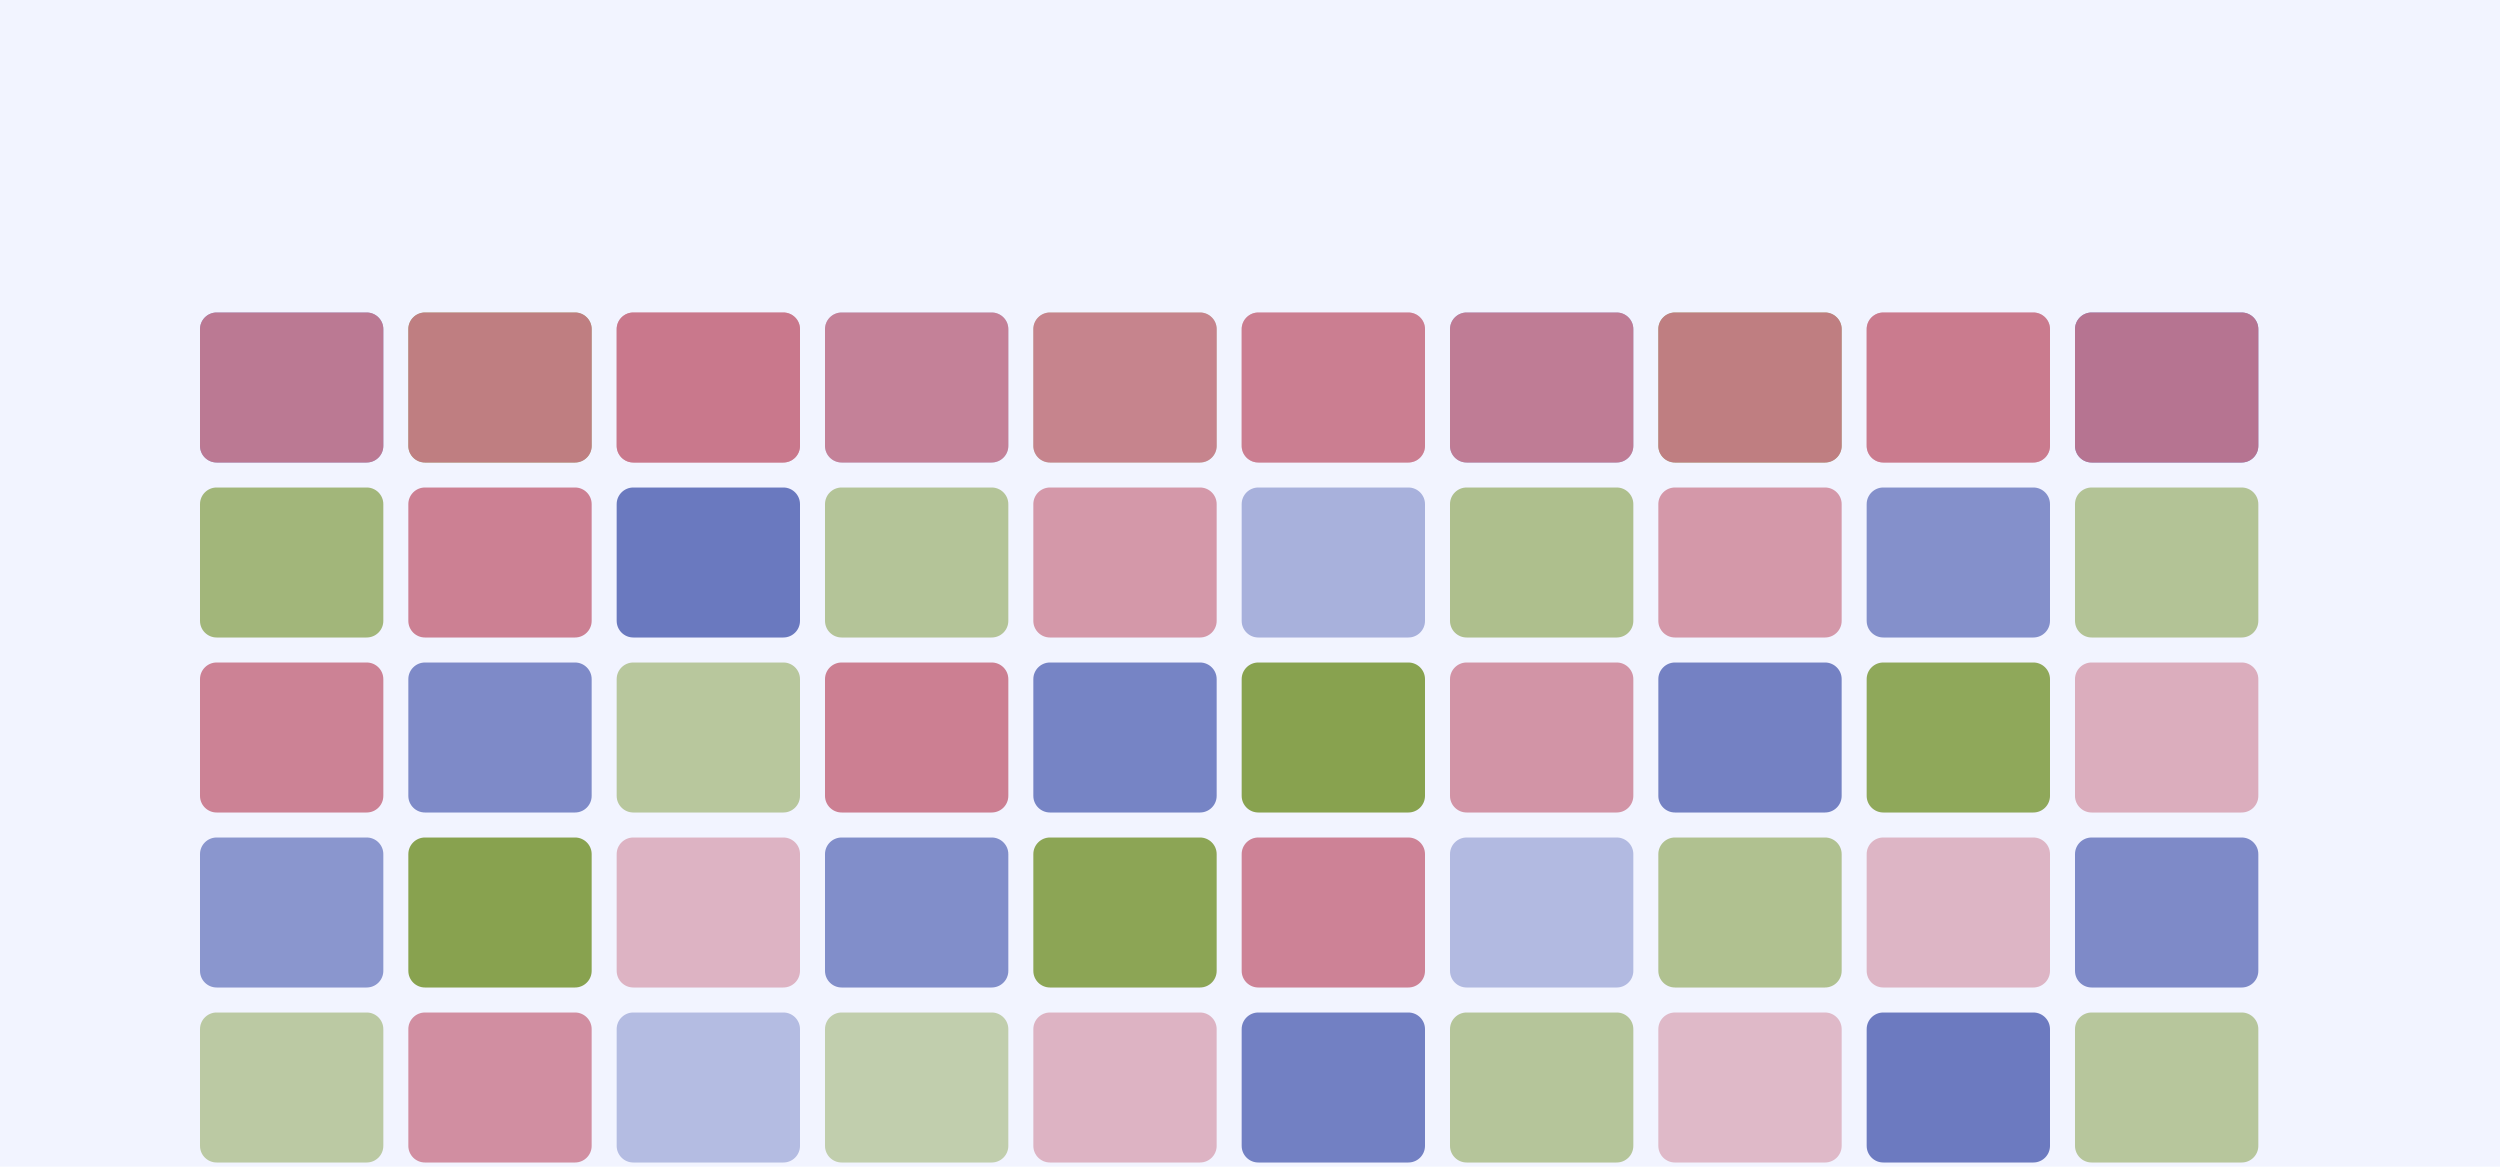
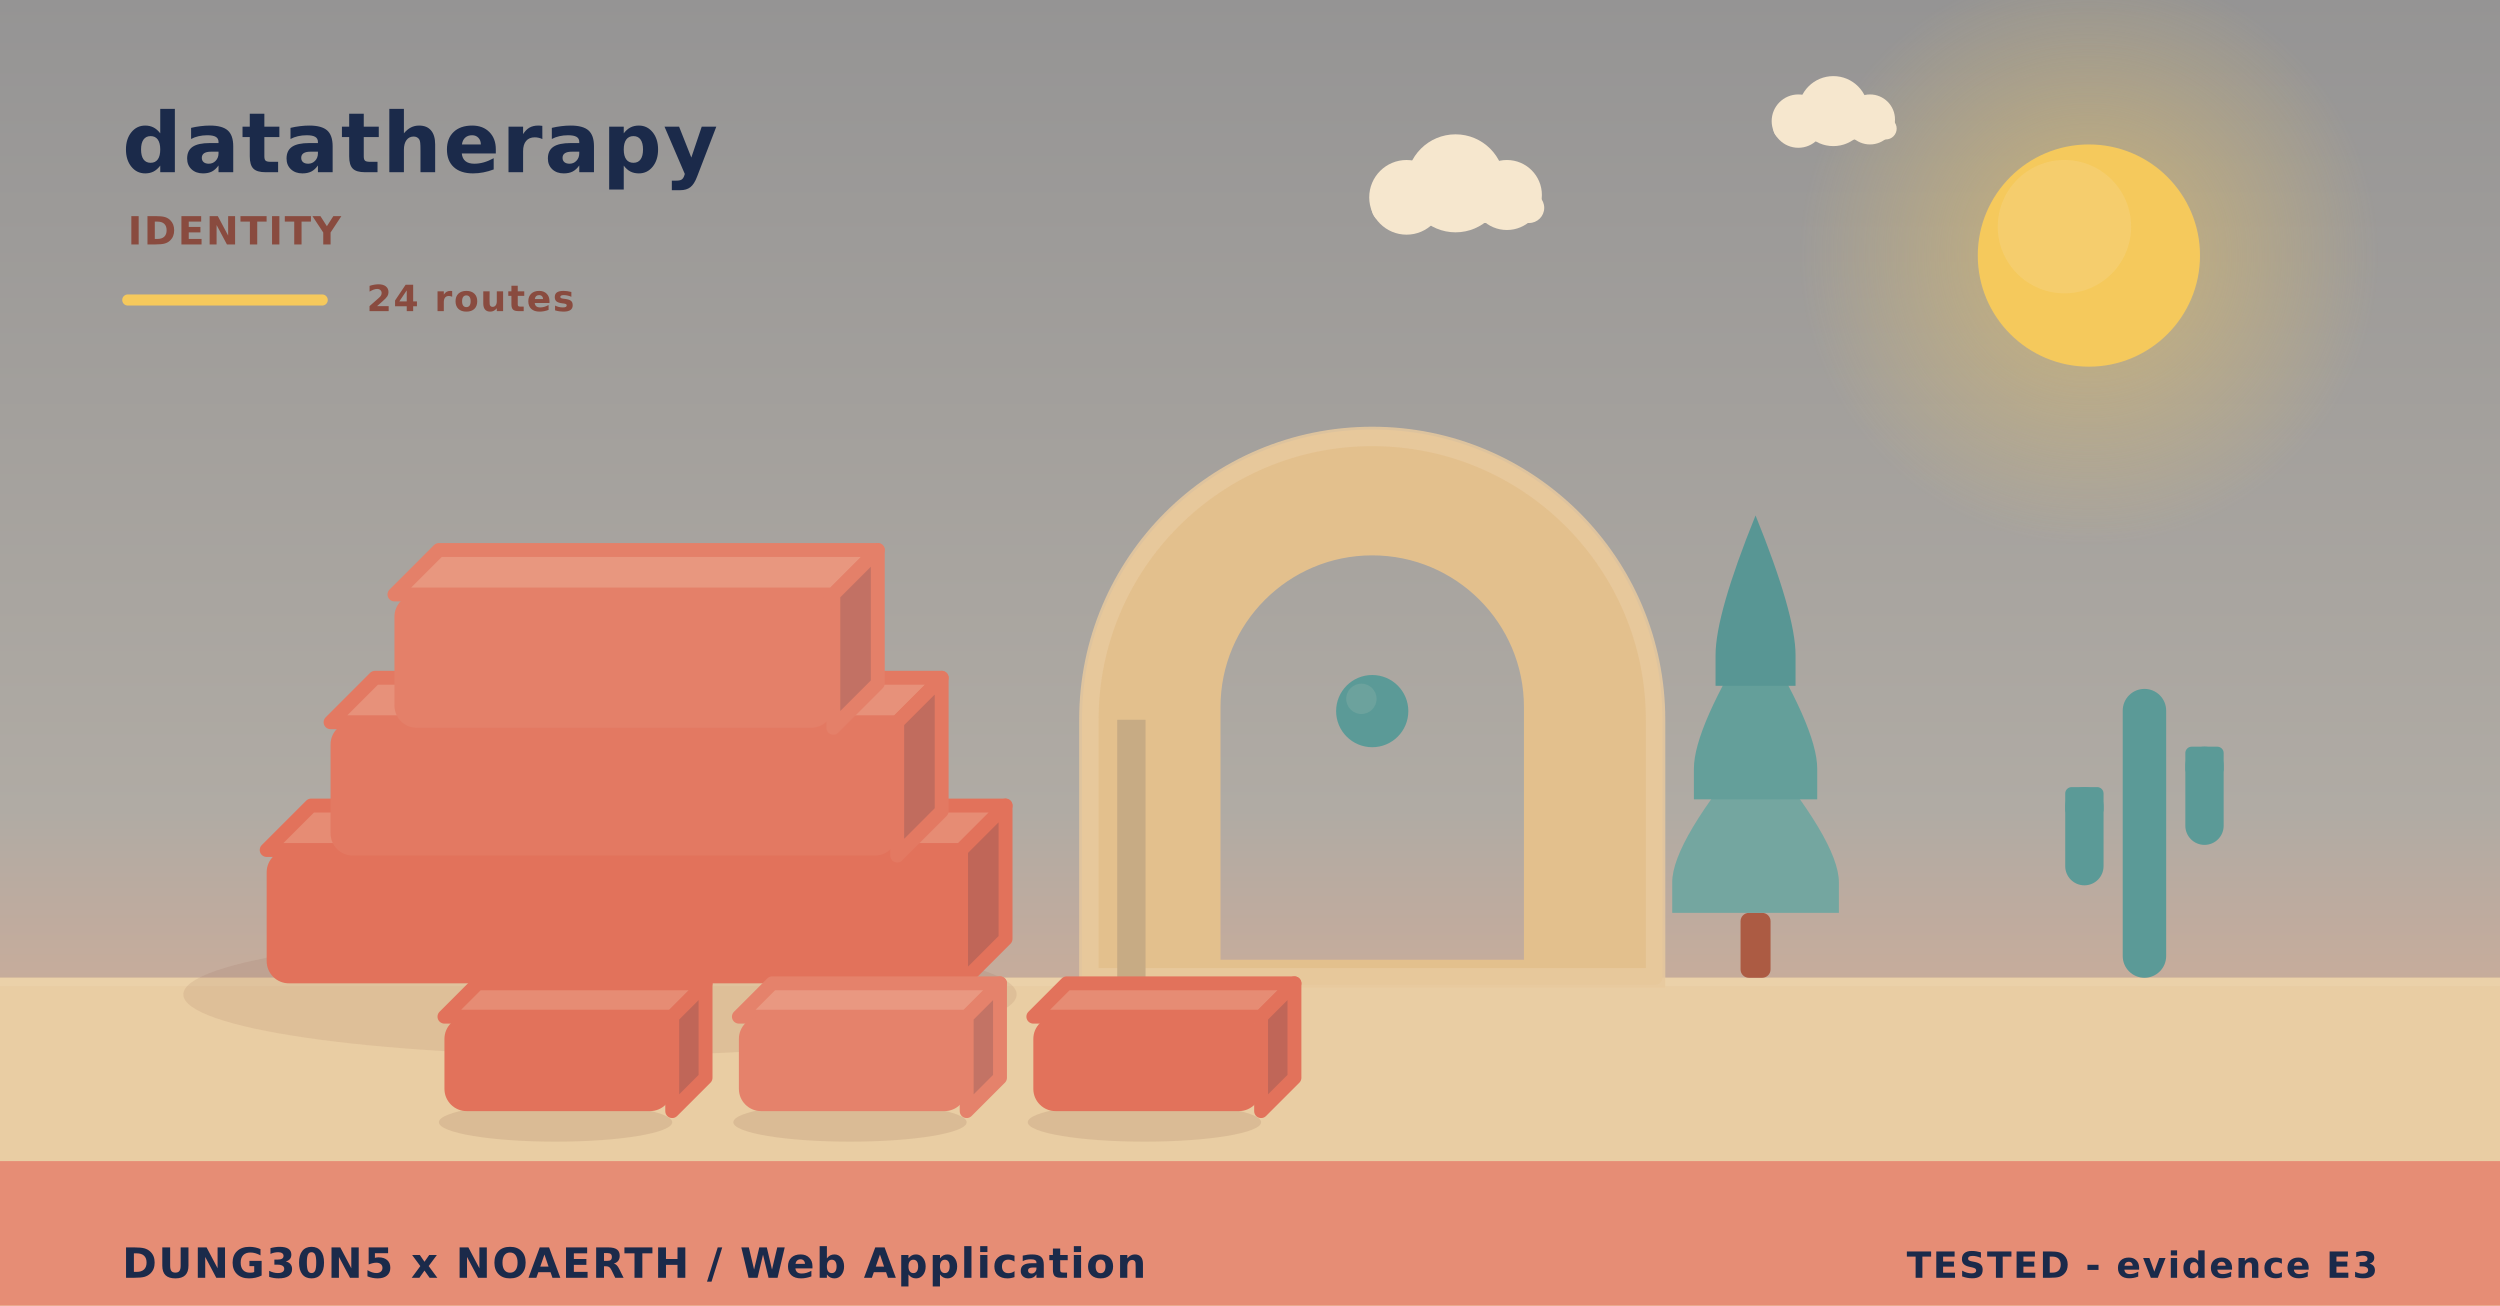
- <svg xmlns="http://www.w3.org/2000/svg" viewBox="0 0 1200 560" width="1200" height="560" role="img" aria-label="datatherapy hero">
-   <rect width="1200" height="560" fill="#f2f4ff" />
-   <defs>
-     <linearGradient id="gh" x1="0" y1="0" x2="1" y2="1">
-       <stop offset="0%" stop-color="#6473bc" />
-       <stop offset="100%" stop-color="#829d44" />
-     </linearGradient>
-   </defs>
-   <rect x="96.00" y="150.00" width="88.00" height="72.00" rx="8.00" fill="#6473bc" opacity="0.71" />
-   <rect x="196.00" y="150.00" width="88.00" height="72.00" rx="8.00" fill="#829d44" opacity="0.75" />
-   <rect x="296.00" y="150.00" width="88.00" height="72.00" rx="8.00" fill="#c77085" opacity="0.71" />
-   <rect x="396.00" y="150.00" width="88.00" height="72.00" rx="8.00" fill="#6473bc" opacity="0.39" />
-   <rect x="496.00" y="150.00" width="88.00" height="72.00" rx="8.00" fill="#829d44" opacity="0.42" />
-   <rect x="596.00" y="150.00" width="88.00" height="72.00" rx="8.00" fill="#c77085" opacity="0.48" />
-   <rect x="696.00" y="150.00" width="88.00" height="72.00" rx="8.00" fill="#6473bc" opacity="0.59" />
-   <rect x="796.00" y="150.00" width="88.00" height="72.00" rx="8.00" fill="#829d44" opacity="0.75" />
-   <rect x="896.00" y="150.00" width="88.00" height="72.00" rx="8.00" fill="#c77085" opacity="0.60" />
-   <rect x="996.00" y="150.00" width="88.00" height="72.00" rx="8.00" fill="#6473bc" opacity="0.88" />
-   <rect x="96.00" y="234.00" width="88.00" height="72.00" rx="8.00" fill="#829d44" opacity="0.71" />
-   <rect x="196.00" y="234.00" width="88.00" height="72.00" rx="8.00" fill="#c77085" opacity="0.88" />
-   <rect x="296.00" y="234.00" width="88.00" height="72.00" rx="8.00" fill="#6473bc" opacity="0.95" />
-   <rect x="396.00" y="234.00" width="88.00" height="72.00" rx="8.00" fill="#829d44" opacity="0.55" />
-   <rect x="496.00" y="234.00" width="88.00" height="72.00" rx="8.00" fill="#c77085" opacity="0.70" />
-   <rect x="596.00" y="234.00" width="88.00" height="72.00" rx="8.00" fill="#6473bc" opacity="0.52" />
-   <rect x="696.00" y="234.00" width="88.00" height="72.00" rx="8.00" fill="#829d44" opacity="0.61" />
-   <rect x="796.00" y="234.00" width="88.00" height="72.00" rx="8.00" fill="#c77085" opacity="0.70" />
-   <rect x="896.00" y="234.00" width="88.00" height="72.00" rx="8.00" fill="#6473bc" opacity="0.77" />
-   <rect x="996.00" y="234.00" width="88.00" height="72.00" rx="8.00" fill="#829d44" opacity="0.56" />
-   <rect x="96.00" y="318.00" width="88.00" height="72.00" rx="8.00" fill="#c77085" opacity="0.87" />
-   <rect x="196.00" y="318.00" width="88.00" height="72.00" rx="8.00" fill="#6473bc" opacity="0.82" />
-   <rect x="296.00" y="318.00" width="88.00" height="72.00" rx="8.00" fill="#829d44" opacity="0.52" />
-   <rect x="396.00" y="318.00" width="88.00" height="72.00" rx="8.00" fill="#c77085" opacity="0.89" />
-   <rect x="496.00" y="318.00" width="88.00" height="72.00" rx="8.00" fill="#6473bc" opacity="0.87" />
-   <rect x="596.00" y="318.00" width="88.00" height="72.00" rx="8.00" fill="#829d44" opacity="0.94" />
-   <rect x="696.00" y="318.00" width="88.00" height="72.00" rx="8.00" fill="#c77085" opacity="0.73" />
-   <rect x="796.00" y="318.00" width="88.00" height="72.00" rx="8.00" fill="#6473bc" opacity="0.89" />
-   <rect x="896.00" y="318.00" width="88.00" height="72.00" rx="8.00" fill="#829d44" opacity="0.88" />
-   <rect x="996.00" y="318.00" width="88.00" height="72.00" rx="8.00" fill="#c77085" opacity="0.54" />
-   <rect x="96.00" y="402.00" width="88.00" height="72.00" rx="8.00" fill="#6473bc" opacity="0.73" />
-   <rect x="196.00" y="402.00" width="88.00" height="72.00" rx="8.00" fill="#829d44" opacity="0.94" />
-   <rect x="296.00" y="402.00" width="88.00" height="72.00" rx="8.00" fill="#c77085" opacity="0.49" />
-   <rect x="396.00" y="402.00" width="88.00" height="72.00" rx="8.00" fill="#6473bc" opacity="0.79" />
-   <rect x="496.00" y="402.00" width="88.00" height="72.00" rx="8.00" fill="#829d44" opacity="0.91" />
-   <rect x="596.00" y="402.00" width="88.00" height="72.00" rx="8.00" fill="#c77085" opacity="0.86" />
-   <rect x="696.00" y="402.00" width="88.00" height="72.00" rx="8.00" fill="#6473bc" opacity="0.45" />
-   <rect x="796.00" y="402.00" width="88.00" height="72.00" rx="8.00" fill="#829d44" opacity="0.59" />
-   <rect x="896.00" y="402.00" width="88.00" height="72.00" rx="8.00" fill="#c77085" opacity="0.48" />
-   <rect x="996.00" y="402.00" width="88.00" height="72.00" rx="8.00" fill="#6473bc" opacity="0.82" />
-   <rect x="96.00" y="486.00" width="88.00" height="72.00" rx="8.00" fill="#829d44" opacity="0.49" />
-   <rect x="196.00" y="486.00" width="88.00" height="72.00" rx="8.00" fill="#c77085" opacity="0.77" />
-   <rect x="296.00" y="486.00" width="88.00" height="72.00" rx="8.00" fill="#6473bc" opacity="0.44" />
-   <rect x="396.00" y="486.00" width="88.00" height="72.00" rx="8.00" fill="#829d44" opacity="0.44" />
-   <rect x="496.00" y="486.00" width="88.00" height="72.00" rx="8.00" fill="#c77085" opacity="0.49" />
-   <rect x="596.00" y="486.00" width="88.00" height="72.00" rx="8.00" fill="#6473bc" opacity="0.90" />
-   <rect x="696.00" y="486.00" width="88.00" height="72.00" rx="8.00" fill="#829d44" opacity="0.54" />
-   <rect x="796.00" y="486.00" width="88.00" height="72.00" rx="8.00" fill="#c77085" opacity="0.45" />
-   <rect x="896.00" y="486.00" width="88.00" height="72.00" rx="8.00" fill="#6473bc" opacity="0.94" />
-   <rect x="996.00" y="486.00" width="88.00" height="72.00" rx="8.00" fill="#829d44" opacity="0.53" />
+ <svg xmlns="http://www.w3.org/2000/svg" width="900" height="470" viewBox="0 0 900 470" role="img" aria-label="datatherapy - identity">
+   <linearGradient id="skyh" x1="0" y1="0" x2="0" y2="1">
+     <stop offset="0" stop-color="#959494" />
+     <stop offset="0.62" stop-color="#b0aba4" />
+     <stop offset="1" stop-color="#f3ad8a" />
+   </linearGradient>
+   <rect width="900" height="470" fill="url(#skyh)" />
+   <radialGradient id="sunh">
+     <stop offset="0.35" stop-color="#f5c95c" stop-opacity="0.34" />
+     <stop offset="1" stop-color="#f5c95c" stop-opacity="0" />
+   </radialGradient>
+   <circle cx="752" cy="92" r="104" fill="url(#sunh)" />
+   <circle cx="752" cy="92" r="40" fill="#f5c95c" />
+   <circle cx="743.2" cy="81.6" r="24" fill="#f5d27e" opacity="0.5" />
  <g>
-     <rect x="96.00" y="150.00" width="88.00" height="72.00" rx="8.00" fill="#c77085" opacity="0.80" />
-     <animate attributeName="opacity" values="0.25;1.0;0.25" dur="8.467s" begin="0.38s" repeatCount="indefinite" />
+     <circle cx="524" cy="66" r="17.64" fill="#f6e7ce" />
+     <circle cx="506.36" cy="71.04" r="13.44" fill="#f6e7ce" />
+     <circle cx="542.48" cy="70.2" r="12.6" fill="#f6e7ce" />
+     <rect x="493.76" y="69.36" width="62.16" height="10.92" rx="5.46" fill="#f6e7ce" />
+     <animateTransform attributeName="transform" type="translate" values="0 0;24 0;0 0" dur="36s" begin="0s" repeatCount="indefinite" />
  </g>
  <g>
-     <rect x="196.00" y="150.00" width="88.00" height="72.00" rx="8.00" fill="#c77085" opacity="0.80" />
-     <animate attributeName="opacity" values="0.25;1.0;0.25" dur="8.467s" begin="0.7s" repeatCount="indefinite" />
+     <circle cx="660" cy="40" r="12.6" fill="#f6e7ce" />
+     <circle cx="647.4" cy="43.6" r="9.6" fill="#f6e7ce" />
+     <circle cx="673.2" cy="43" r="9" fill="#f6e7ce" />
+     <rect x="638.4" y="42.4" width="44.4" height="7.8" rx="3.9" fill="#f6e7ce" />
+     <animateTransform attributeName="transform" type="translate" values="0 0;-18 0;0 0" dur="46s" begin="3s" repeatCount="indefinite" />
+   </g>
+   <rect x="0" y="352" width="900" height="118" fill="#e9cda3" />
+   <rect x="0" y="352" width="900" height="3" fill="#ebd1a9" />
+   <text x="44" y="62" font-family="Verdana,DejaVu Sans,sans-serif" font-size="30" font-weight="700" letter-spacing="0.6" fill="#1b2a4a" text-anchor="start">datatherapy</text>
+   <text x="46" y="88" font-family="Verdana,DejaVu Sans,sans-serif" font-size="14" font-weight="700" letter-spacing="0.6" fill="#894b3f" text-anchor="start">IDENTITY</text>
+   <rect x="44" y="106" width="74" height="4" rx="2" fill="#f5c95c" />
+   <text x="132" y="112" font-family="Verdana,DejaVu Sans,sans-serif" font-size="13" font-weight="700" letter-spacing="0.6" fill="#894b3f" text-anchor="start">24 routes</text>
+   <ellipse cx="216" cy="358" rx="150" ry="22" fill="rgba(138,90,68,0.11)" />
+   <g>
+     <path d="M96,306 L346,306 L362,290 L112,290 Z" fill="#e68c74" stroke="#e2725b" stroke-width="5" stroke-linejoin="round" />
+     <path d="M346,306 L362,290 L362,338 L346,354 Z" fill="#c06658" stroke="#e2725b" stroke-width="5" stroke-linejoin="round" />
+     <rect x="96" y="306" width="250" height="48" rx="8" fill="#e2725b" />
+     <animateTransform attributeName="transform" type="translate" values="0 10;0 0" dur="0.9s" begin="0s" fill="freeze" />
  </g>
  <g>
-     <rect x="296.00" y="150.00" width="88.00" height="72.00" rx="8.00" fill="#c77085" opacity="0.80" />
-     <animate attributeName="opacity" values="0.25;1.0;0.25" dur="8.467s" begin="1.02s" repeatCount="indefinite" />
+     <path d="M119,260 L323,260 L339,244 L135,244 Z" fill="#e7917a" stroke="#e37962" stroke-width="5" stroke-linejoin="round" />
+     <path d="M323,260 L339,244 L339,292 L323,308 Z" fill="#c16c5e" stroke="#e37962" stroke-width="5" stroke-linejoin="round" />
+     <rect x="119" y="260" width="204" height="48" rx="8" fill="#e37962" />
+     <animateTransform attributeName="transform" type="translate" values="0 10;0 0" dur="0.9s" begin="0.28s" fill="freeze" />
  </g>
  <g>
-     <rect x="396.00" y="150.00" width="88.00" height="72.00" rx="8.00" fill="#c77085" opacity="0.80" />
-     <animate attributeName="opacity" values="0.25;1.0;0.25" dur="8.467s" begin="1.34s" repeatCount="indefinite" />
+     <path d="M142,214 L300,214 L316,198 L158,198 Z" fill="#e8977f" stroke="#e48069" stroke-width="5" stroke-linejoin="round" />
+     <path d="M300,214 L316,198 L316,246 L300,262 Z" fill="#c27164" stroke="#e48069" stroke-width="5" stroke-linejoin="round" />
+     <rect x="142" y="214" width="158" height="48" rx="8" fill="#e48069" />
+     <animateTransform attributeName="transform" type="translate" values="0 10;0 0" dur="0.9s" begin="0.56s" fill="freeze" />
  </g>
+   <path d="M392,352 L392,259.12 A102,102 0 0 1 596,259.12 L596,352 Z M436.88,348 L436.88,254.55 A57.12,57.12 0 0 1 551.12,254.55 L551.12,348 Z" fill="#e3c08d" fill-rule="evenodd" stroke="#e3c08d" stroke-width="5" stroke-linejoin="round" />
+   <path d="M392,352 L392,259.12 A102,102 0 0 1 596,259.12 L596,352 Z" fill="none" stroke="#e8c99d" stroke-width="7" stroke-linecap="round" opacity="0.85" />
+   <rect x="402.2" y="259.12" width="10.2" height="92.88" fill="#c7ab84" />
  <g>
-     <rect x="496.00" y="150.00" width="88.00" height="72.00" rx="8.00" fill="#c77085" opacity="0.80" />
-     <animate attributeName="opacity" values="0.25;1.0;0.25" dur="8.467s" begin="1.66s" repeatCount="indefinite" />
+     <circle cx="494" cy="256" r="13" fill="#5b9a97" />
+     <circle cx="490.1" cy="251.58" r="5.46" fill="#7aa9a2" opacity="0.55" />
+     <animate attributeName="opacity" values="0.78;1;0.78" dur="5.2s" begin="0s" repeatCount="indefinite" />
  </g>
+   <rect x="626.6" y="328.64" width="10.8" height="23.36" rx="3" fill="#ac5b43" />
+   <path d="M632,267.32 Q602,302.89 602,317.6 Q602,328.64 602,328.64 L662,328.64 Q662,328.64 662,317.6 Q662,302.89 632,267.32 Z" fill="#74a6a0" />
+   <path d="M632,226.44 Q609.8,262.01 609.8,276.72 Q609.8,287.76 609.8,287.76 L654.2,287.76 Q654.2,287.76 654.2,276.72 Q654.2,262.01 632,226.44 Z" fill="#649f9a" />
+   <path d="M632,185.56 Q617.6,221.13 617.6,235.84 Q617.6,246.88 617.6,246.88 L646.4,246.88 Q646.4,246.88 646.4,235.84 Q646.4,221.13 632,185.56 Z" fill="#589694" />
+   <rect x="764.18" y="248" width="15.64" height="104" rx="7.82" fill="#5b9a97" />
+   <rect x="743.48" y="283.36" width="13.8" height="35.36" rx="6.9" fill="#5b9a97" />
+   <rect x="743.48" y="283.36" width="13.8" height="10.4" rx="2.3" fill="#5b9a97" />
+   <rect x="786.72" y="268.8" width="13.8" height="35.36" rx="6.9" fill="#5b9a97" />
+   <rect x="786.72" y="268.8" width="13.8" height="10.4" rx="2.3" fill="#5b9a97" />
+   <ellipse cx="200" cy="404" rx="42" ry="7" fill="rgba(138,90,68,0.15)" />
  <g>
-     <rect x="596.00" y="150.00" width="88.00" height="72.00" rx="8.00" fill="#c77085" opacity="0.80" />
-     <animate attributeName="opacity" values="0.25;1.0;0.25" dur="8.467s" begin="1.98s" repeatCount="indefinite" />
+     <path d="M160,366 L242,366 L254,354 L172,354 Z" fill="#e68c74" stroke="#e2725b" stroke-width="5" stroke-linejoin="round" />
+     <path d="M242,366 L254,354 L254,388 L242,400 Z" fill="#c06658" stroke="#e2725b" stroke-width="5" stroke-linejoin="round" />
+     <rect x="160" y="366" width="82" height="34" rx="8" fill="#e2725b" />
+     <animateTransform attributeName="transform" type="translate" values="0 10;0 0" dur="0.7s" begin="0.8s" fill="freeze" />
  </g>
+   <ellipse cx="306" cy="404" rx="42" ry="7" fill="rgba(138,90,68,0.15)" />
  <g>
-     <rect x="696.00" y="150.00" width="88.00" height="72.00" rx="8.00" fill="#c77085" opacity="0.80" />
-     <animate attributeName="opacity" values="0.25;1.0;0.25" dur="8.467s" begin="2.3s" repeatCount="indefinite" />
+     <path d="M266,366 L348,366 L360,354 L278,354 Z" fill="#e99881" stroke="#e5826b" stroke-width="5" stroke-linejoin="round" />
+     <path d="M348,366 L360,354 L360,388 L348,400 Z" fill="#c37365" stroke="#e5826b" stroke-width="5" stroke-linejoin="round" />
+     <rect x="266" y="366" width="82" height="34" rx="8" fill="#e5826b" />
+     <animateTransform attributeName="transform" type="translate" values="0 10;0 0" dur="0.7s" begin="0.95s" fill="freeze" />
  </g>
+   <ellipse cx="412" cy="404" rx="42" ry="7" fill="rgba(138,90,68,0.15)" />
  <g>
-     <rect x="796.00" y="150.00" width="88.00" height="72.00" rx="8.00" fill="#c77085" opacity="0.80" />
-     <animate attributeName="opacity" values="0.25;1.0;0.25" dur="8.467s" begin="2.62s" repeatCount="indefinite" />
+     <path d="M372,366 L454,366 L466,354 L384,354 Z" fill="#e68c74" stroke="#e2725b" stroke-width="5" stroke-linejoin="round" />
+     <path d="M454,366 L466,354 L466,388 L454,400 Z" fill="#c06658" stroke="#e2725b" stroke-width="5" stroke-linejoin="round" />
+     <rect x="372" y="366" width="82" height="34" rx="8" fill="#e2725b" />
+     <animateTransform attributeName="transform" type="translate" values="0 10;0 0" dur="0.7s" begin="1.1s" fill="freeze" />
  </g>
-   <g>
-     <rect x="896.00" y="150.00" width="88.00" height="72.00" rx="8.00" fill="#c77085" opacity="0.80" />
-     <animate attributeName="opacity" values="0.25;1.0;0.25" dur="8.467s" begin="2.94s" repeatCount="indefinite" />
-   </g>
-   <g>
-     <rect x="996.00" y="150.00" width="88.00" height="72.00" rx="8.00" fill="#c77085" opacity="0.80" />
-     <animate attributeName="opacity" values="0.25;1.0;0.25" dur="8.467s" begin="3.26s" repeatCount="indefinite" />
-   </g>
+   <rect x="0" y="418" width="900" height="52" rx="0" fill="#e68972" opacity="0.94" />
+   <text x="44" y="460" font-family="Verdana,DejaVu Sans,sans-serif" font-size="15" font-weight="700" letter-spacing="0.6" fill="#1b2a4a" text-anchor="start">DUNG30N5 x NOAERTH  /  Web Application</text>
+   <text x="856" y="460" font-family="Verdana,DejaVu Sans,sans-serif" font-size="13" font-weight="700" letter-spacing="0.6" fill="#1b2a4a" text-anchor="end">TESTED  -  evidence E3</text>
</svg>
